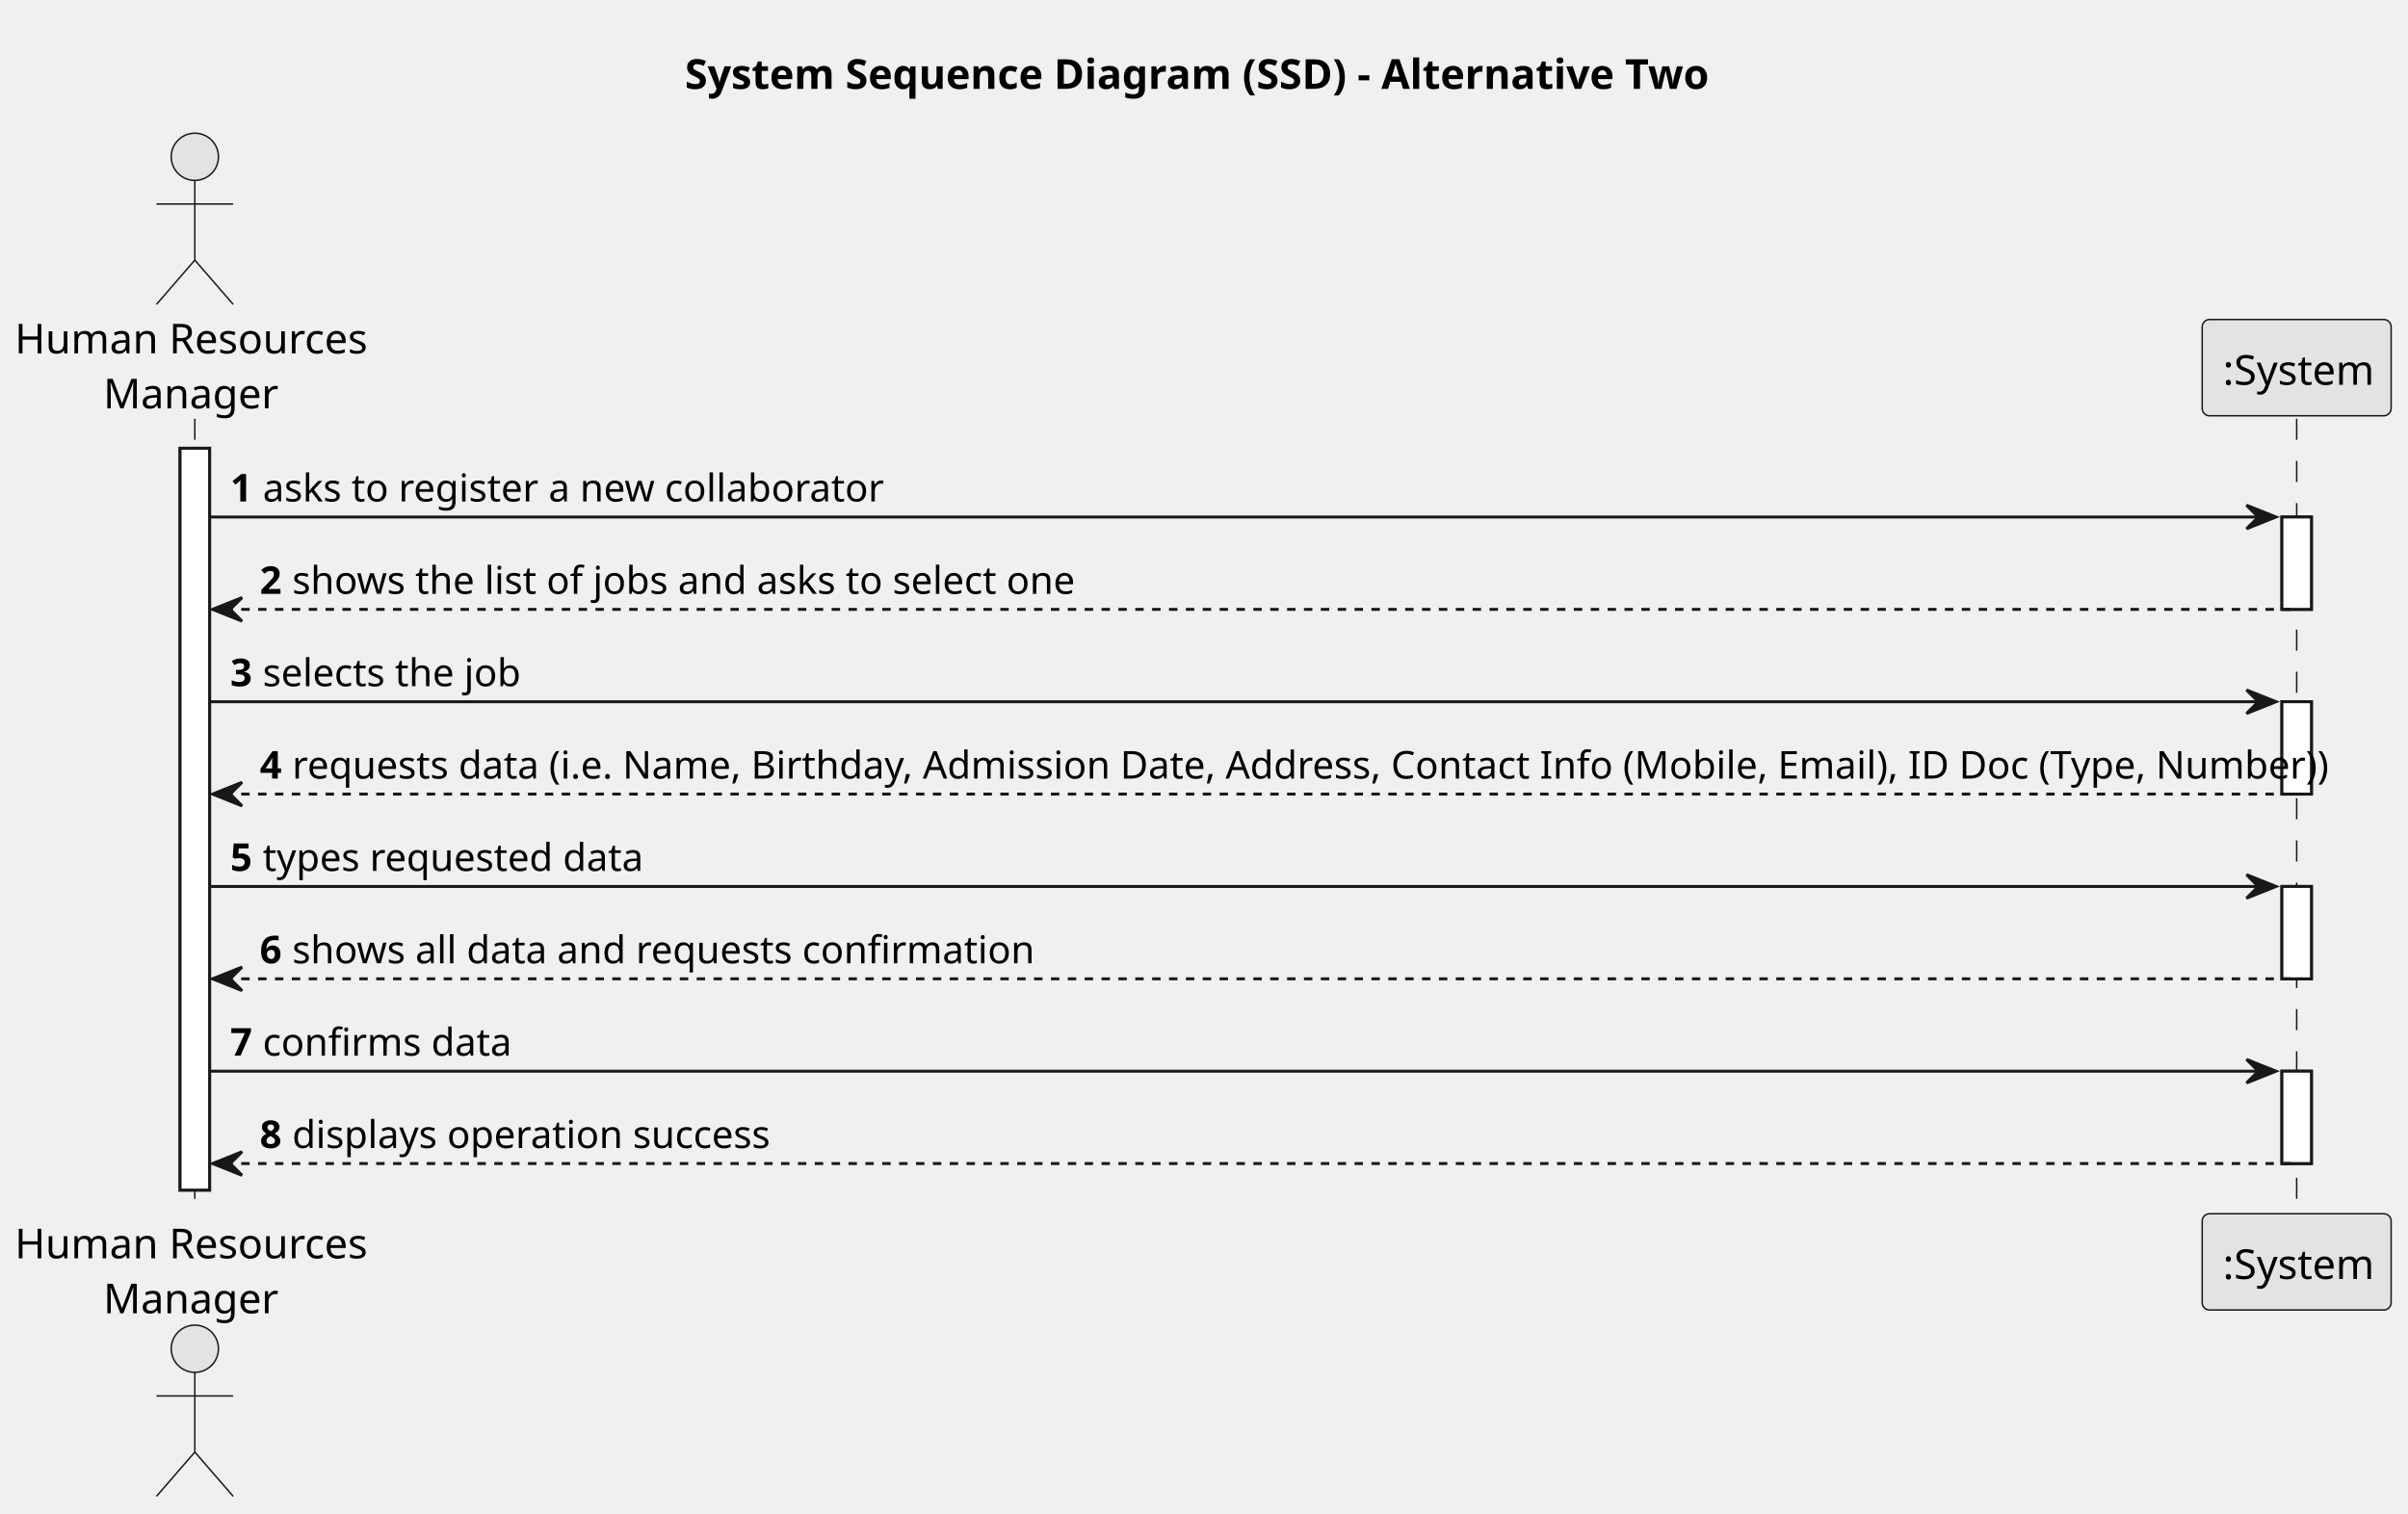
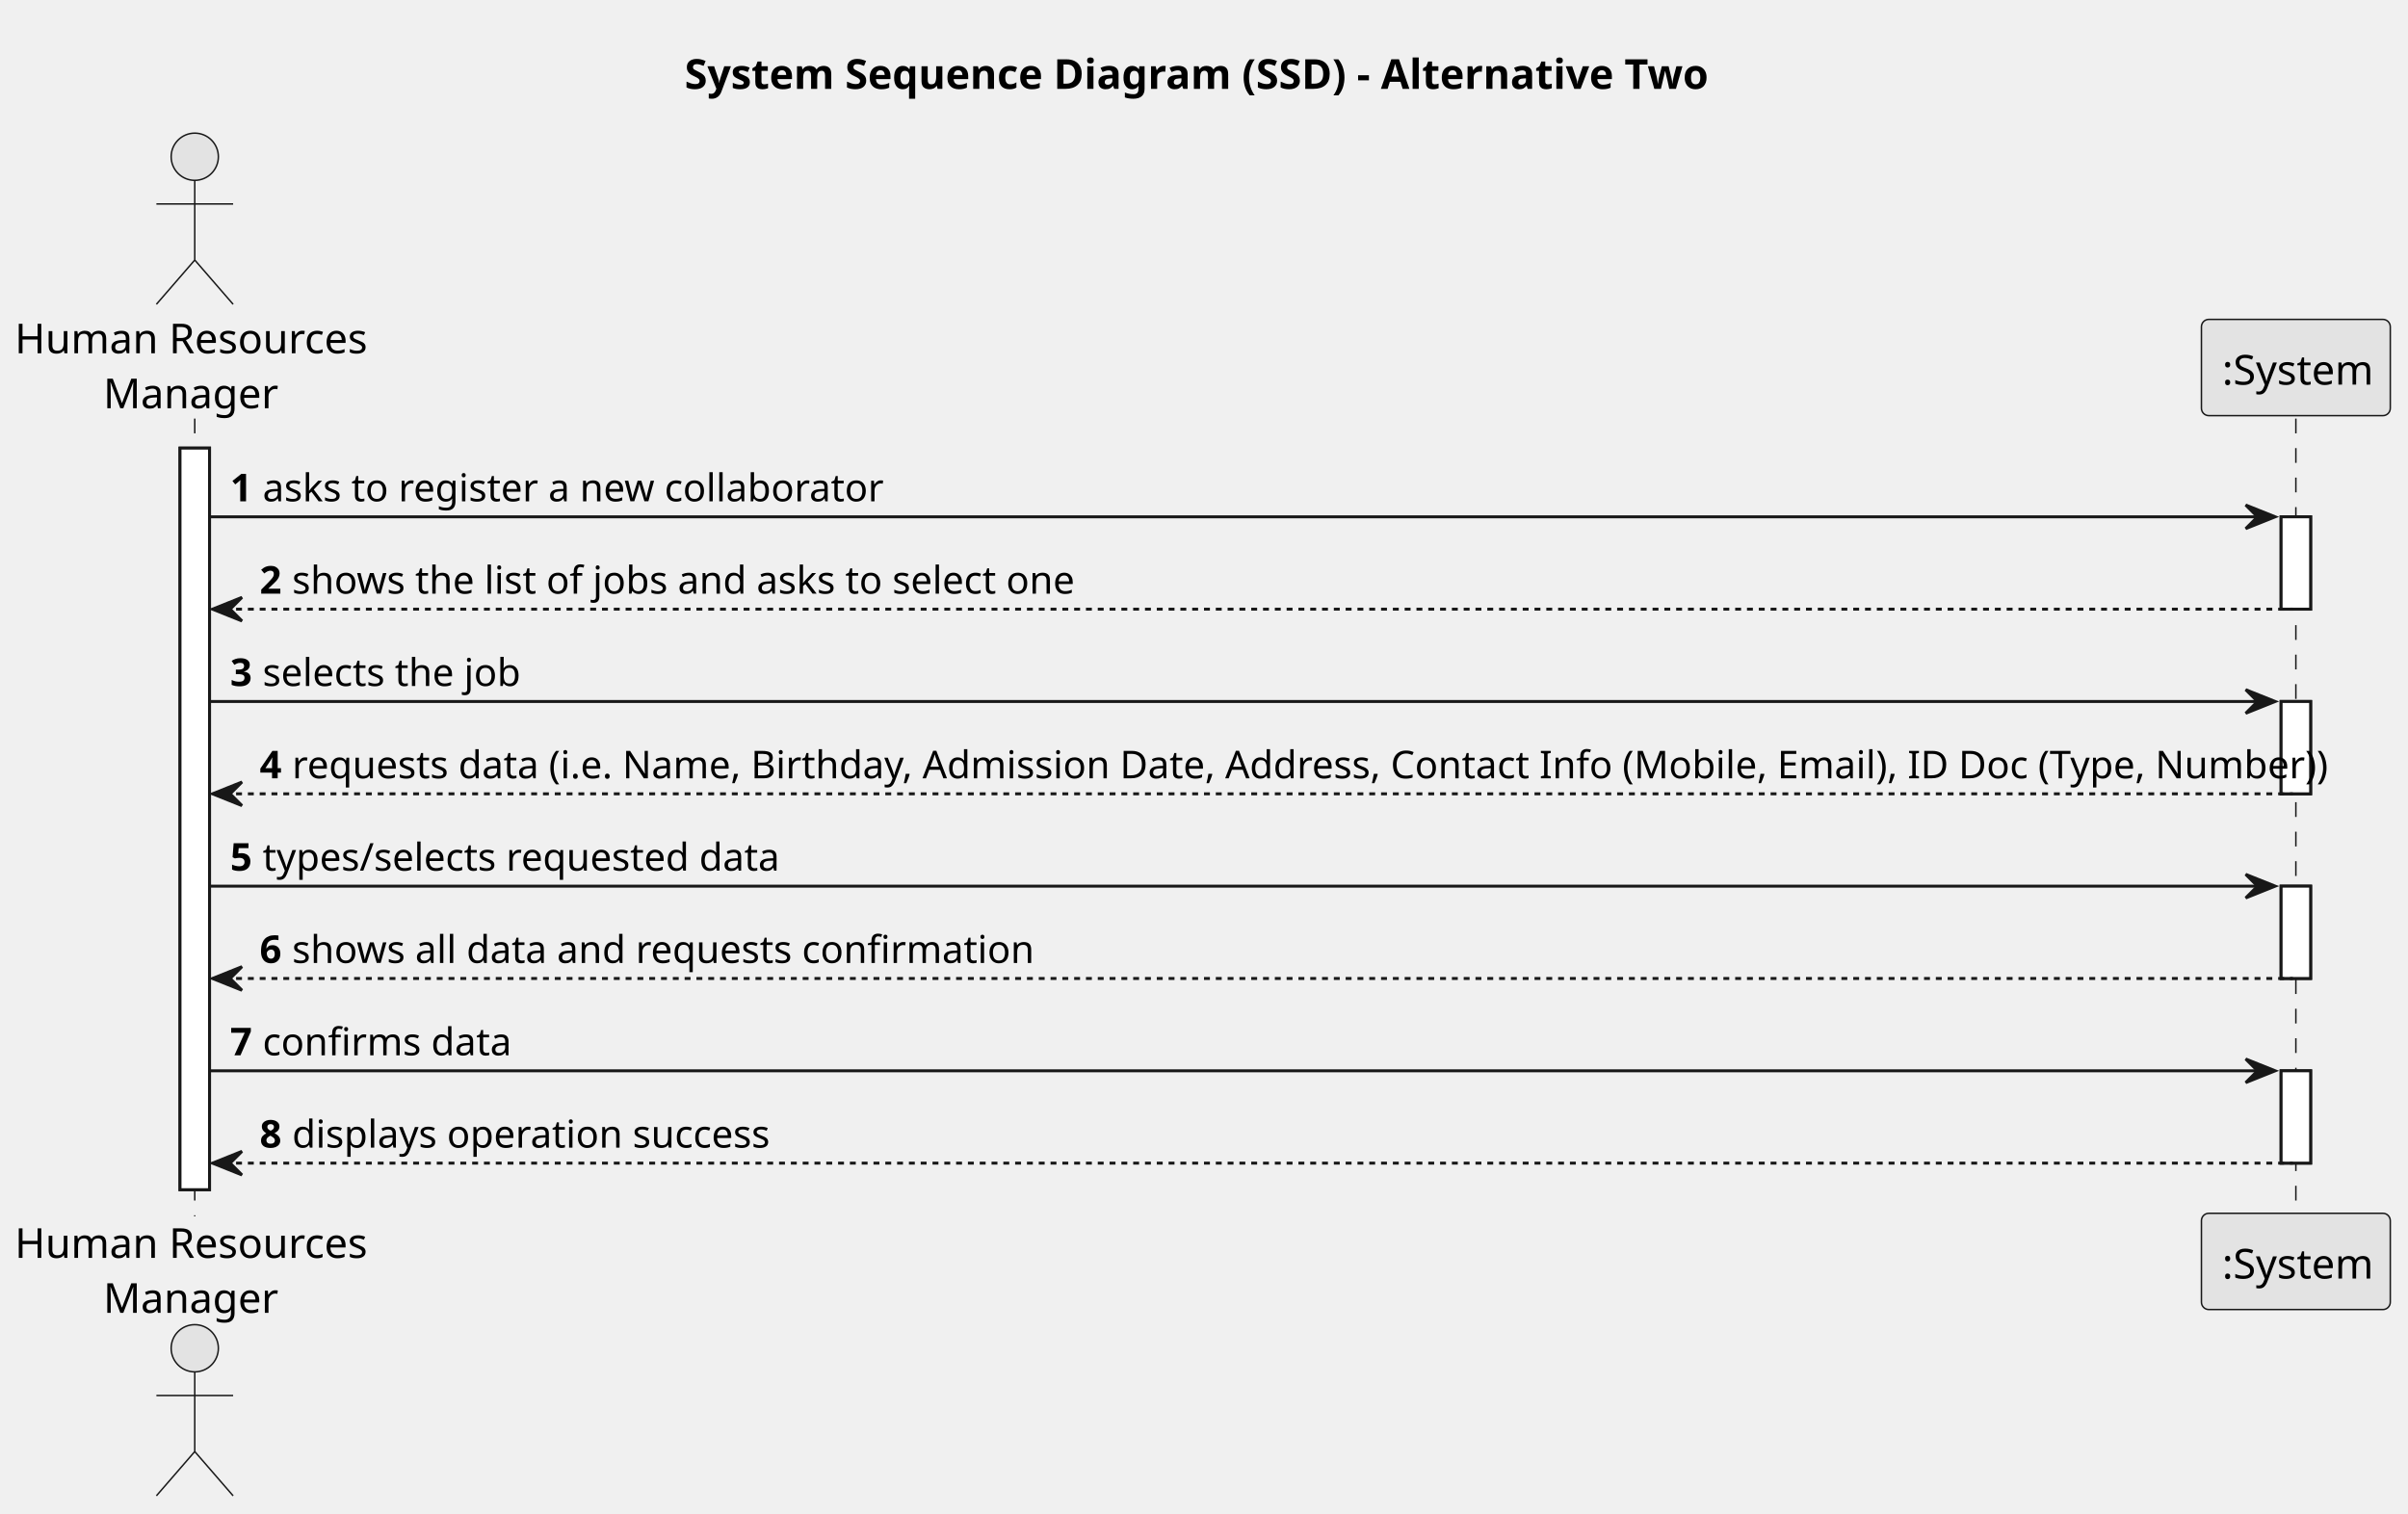
- <svg xmlns="http://www.w3.org/2000/svg" contentStyleType="text/css" height="359.1px" preserveAspectRatio="none" style="width:571px;height:359px;background:#FFFFFF;" version="1.1" viewBox="0 0 571 359" width="571.2px" zoomAndPan="magnify">
+ <svg xmlns="http://www.w3.org/2000/svg" contentStyleType="text/css" height="513px" preserveAspectRatio="none" style="width:816px;height:513px;background:#FFFFFF;" version="1.1" viewBox="0 0 816 513" width="816px" zoomAndPan="magnify">
  <defs />
  <g>
-     <text fill="#000000" font-family="sans-serif" font-size="9.8" font-weight="bold" lengthAdjust="spacing" textLength="245" x="162.4" y="21.075">System Sequence Diagram (SSD) - Alternative Two</text>
-     <rect fill="#FFFFFF" height="175.93" style="stroke:#181818;stroke-width:0.7;" width="7" x="42.7" y="106.304" />
-     <rect fill="#FFFFFF" height="21.904" style="stroke:#181818;stroke-width:0.7;" width="7" x="541.1" y="122.608" />
-     <rect fill="#FFFFFF" height="21.904" style="stroke:#181818;stroke-width:0.7;" width="7" x="541.1" y="166.415" />
-     <rect fill="#FFFFFF" height="21.904" style="stroke:#181818;stroke-width:0.7;" width="7" x="541.1" y="210.223" />
-     <rect fill="#FFFFFF" height="21.904" style="stroke:#181818;stroke-width:0.7;" width="7" x="541.1" y="254.03" />
-     <line style="stroke:#181818;stroke-width:0.35;stroke-dasharray:5.0,5.0;" x1="46.2" x2="46.2" y1="99.304" y2="288.534" />
-     <line style="stroke:#181818;stroke-width:0.35;stroke-dasharray:5.0,5.0;" x1="544.6" x2="544.6" y1="99.304" y2="288.534" />
-     <text fill="#000000" font-family="sans-serif" font-size="9.8" lengthAdjust="spacing" textLength="81.2" x="3.5" y="83.81">Human Resources</text>
-     <text fill="#000000" font-family="sans-serif" font-size="9.8" lengthAdjust="spacing" textLength="39.2" x="24.5" y="96.845">Manager</text>
-     <ellipse cx="46.2" cy="37.185" fill="#E3E3E3" rx="5.6" ry="5.6" style="stroke:#181818;stroke-width:0.35;" />
-     <path d="M46.2,42.785 L46.2,61.685 M37.1,48.385 L55.3,48.385 M46.2,61.685 L37.1,72.185 M46.2,61.685 L55.3,72.185 " fill="none" style="stroke:#181818;stroke-width:0.35;" />
-     <text fill="#000000" font-family="sans-serif" font-size="9.8" lengthAdjust="spacing" textLength="81.2" x="3.5" y="298.409">Human Resources</text>
-     <text fill="#000000" font-family="sans-serif" font-size="9.8" lengthAdjust="spacing" textLength="39.2" x="24.5" y="311.444">Manager</text>
-     <ellipse cx="46.2" cy="319.853" fill="#E3E3E3" rx="5.6" ry="5.6" style="stroke:#181818;stroke-width:0.35;" />
-     <path d="M46.2,325.454 L46.2,344.353 M37.1,331.053 L55.3,331.053 M46.2,344.353 L37.1,354.853 M46.2,344.353 L55.3,354.853 " fill="none" style="stroke:#181818;stroke-width:0.35;" />
-     <rect fill="#E3E3E3" height="22.835" rx="1.75" ry="1.75" style="stroke:#181818;stroke-width:0.35;" width="44.8" x="522.2" y="75.769" />
-     <text fill="#000000" font-family="sans-serif" font-size="9.8" lengthAdjust="spacing" textLength="35" x="527.1" y="91.245">:System</text>
-     <rect fill="#E3E3E3" height="22.835" rx="1.75" ry="1.75" style="stroke:#181818;stroke-width:0.35;" width="44.8" x="522.2" y="287.834" />
-     <text fill="#000000" font-family="sans-serif" font-size="9.8" lengthAdjust="spacing" textLength="35" x="527.1" y="303.309">:System</text>
-     <rect fill="#FFFFFF" height="175.93" style="stroke:#181818;stroke-width:0.7;" width="7" x="42.7" y="106.304" />
-     <rect fill="#FFFFFF" height="21.904" style="stroke:#181818;stroke-width:0.7;" width="7" x="541.1" y="122.608" />
-     <rect fill="#FFFFFF" height="21.904" style="stroke:#181818;stroke-width:0.7;" width="7" x="541.1" y="166.415" />
-     <rect fill="#FFFFFF" height="21.904" style="stroke:#181818;stroke-width:0.7;" width="7" x="541.1" y="210.223" />
-     <rect fill="#FFFFFF" height="21.904" style="stroke:#181818;stroke-width:0.7;" width="7" x="541.1" y="254.03" />
-     <polygon fill="#181818" points="532.7,119.808,539.7,122.608,532.7,125.408,535.5,122.608" style="stroke:#181818;stroke-width:0.7;" />
-     <line style="stroke:#181818;stroke-width:0.7;" x1="49.7" x2="536.9" y1="122.608" y2="122.608" />
-     <text fill="#000000" font-family="sans-serif" font-size="9.1" font-weight="bold" lengthAdjust="spacing" textLength="4.9" x="54.6" y="118.924">1</text>
-     <text fill="#000000" font-family="sans-serif" font-size="9.1" lengthAdjust="spacing" textLength="139.3" x="62.3" y="118.924">asks to register a new collaborator</text>
-     <polygon fill="#181818" points="57.4,141.712,50.4,144.512,57.4,147.312,54.6,144.512" style="stroke:#181818;stroke-width:0.7;" />
-     <line style="stroke:#181818;stroke-width:0.7;stroke-dasharray:2.0,2.0;" x1="53.2" x2="543.9" y1="144.512" y2="144.512" />
-     <text fill="#000000" font-family="sans-serif" font-size="9.1" font-weight="bold" lengthAdjust="spacing" textLength="4.9" x="61.6" y="140.828">2</text>
-     <text fill="#000000" font-family="sans-serif" font-size="9.1" lengthAdjust="spacing" textLength="180.6" x="69.3" y="140.828">shows the list of jobs and asks to select one</text>
-     <polygon fill="#181818" points="532.7,163.615,539.7,166.415,532.7,169.215,535.5,166.415" style="stroke:#181818;stroke-width:0.7;" />
-     <line style="stroke:#181818;stroke-width:0.7;" x1="49.7" x2="536.9" y1="166.415" y2="166.415" />
-     <text fill="#000000" font-family="sans-serif" font-size="9.1" font-weight="bold" lengthAdjust="spacing" textLength="4.9" x="54.6" y="162.732">3</text>
-     <text fill="#000000" font-family="sans-serif" font-size="9.1" lengthAdjust="spacing" textLength="59.5" x="62.3" y="162.732">selects the job</text>
-     <polygon fill="#181818" points="57.4,185.519,50.4,188.319,57.4,191.119,54.6,188.319" style="stroke:#181818;stroke-width:0.7;" />
-     <line style="stroke:#181818;stroke-width:0.7;stroke-dasharray:2.0,2.0;" x1="53.2" x2="543.9" y1="188.319" y2="188.319" />
-     <text fill="#000000" font-family="sans-serif" font-size="9.1" font-weight="bold" lengthAdjust="spacing" textLength="4.9" x="61.6" y="184.635">4</text>
-     <text fill="#000000" font-family="sans-serif" font-size="9.1" lengthAdjust="spacing" textLength="466.9" x="69.3" y="184.635">requests data (i.e. Name, Birthday, Admission Date, Address, Contact Info (Mobile, Email), ID Doc (Type, Number))</text>
-     <polygon fill="#181818" points="532.7,207.423,539.7,210.223,532.7,213.023,535.5,210.223" style="stroke:#181818;stroke-width:0.7;" />
-     <line style="stroke:#181818;stroke-width:0.7;" x1="49.7" x2="536.9" y1="210.223" y2="210.223" />
-     <text fill="#000000" font-family="sans-serif" font-size="9.1" font-weight="bold" lengthAdjust="spacing" textLength="4.9" x="54.6" y="206.539">5</text>
-     <text fill="#000000" font-family="sans-serif" font-size="9.1" lengthAdjust="spacing" textLength="85.4" x="62.3" y="206.539">types requested data</text>
-     <polygon fill="#181818" points="57.4,229.327,50.4,232.127,57.4,234.927,54.6,232.127" style="stroke:#181818;stroke-width:0.7;" />
-     <line style="stroke:#181818;stroke-width:0.7;stroke-dasharray:2.0,2.0;" x1="53.2" x2="543.9" y1="232.127" y2="232.127" />
-     <text fill="#000000" font-family="sans-serif" font-size="9.1" font-weight="bold" lengthAdjust="spacing" textLength="4.9" x="61.6" y="228.443">6</text>
-     <text fill="#000000" font-family="sans-serif" font-size="9.1" lengthAdjust="spacing" textLength="165.2" x="69.3" y="228.443">shows all data and requests confirmation</text>
-     <polygon fill="#181818" points="532.7,251.23,539.7,254.03,532.7,256.83,535.5,254.03" style="stroke:#181818;stroke-width:0.7;" />
-     <line style="stroke:#181818;stroke-width:0.7;" x1="49.7" x2="536.9" y1="254.03" y2="254.03" />
-     <text fill="#000000" font-family="sans-serif" font-size="9.1" font-weight="bold" lengthAdjust="spacing" textLength="4.9" x="54.6" y="250.346">7</text>
-     <text fill="#000000" font-family="sans-serif" font-size="9.1" lengthAdjust="spacing" textLength="54.6" x="62.3" y="250.346">confirms data</text>
-     <polygon fill="#181818" points="57.4,273.134,50.4,275.934,57.4,278.734,54.6,275.934" style="stroke:#181818;stroke-width:0.7;" />
-     <line style="stroke:#181818;stroke-width:0.7;stroke-dasharray:2.0,2.0;" x1="53.2" x2="543.9" y1="275.934" y2="275.934" />
-     <text fill="#000000" font-family="sans-serif" font-size="9.1" font-weight="bold" lengthAdjust="spacing" textLength="4.9" x="61.6" y="272.25">8</text>
-     <text fill="#000000" font-family="sans-serif" font-size="9.1" lengthAdjust="spacing" textLength="110.6" x="69.3" y="272.25">displays operation success</text>
+     <text fill="#000000" font-family="sans-serif" font-size="14" font-weight="bold" lengthAdjust="spacing" textLength="350" x="232" y="30.107">System Sequence Diagram (SSD) - Alternative Two</text>
+     <rect fill="#FFFFFF" height="251.328" style="stroke:#181818;stroke-width:1.0;" width="10" x="61" y="151.863" />
+     <rect fill="#FFFFFF" height="31.291" style="stroke:#181818;stroke-width:1.0;" width="10" x="773" y="175.154" />
+     <rect fill="#FFFFFF" height="31.291" style="stroke:#181818;stroke-width:1.0;" width="10" x="773" y="237.736" />
+     <rect fill="#FFFFFF" height="31.291" style="stroke:#181818;stroke-width:1.0;" width="10" x="773" y="300.318" />
+     <rect fill="#FFFFFF" height="31.291" style="stroke:#181818;stroke-width:1.0;" width="10" x="773" y="362.9" />
+     <line style="stroke:#181818;stroke-width:0.5;stroke-dasharray:5.0,5.0;" x1="66" x2="66" y1="141.863" y2="412.191" />
+     <line style="stroke:#181818;stroke-width:0.5;stroke-dasharray:5.0,5.0;" x1="778" x2="778" y1="141.863" y2="412.191" />
+     <text fill="#000000" font-family="sans-serif" font-size="14" lengthAdjust="spacing" textLength="116" x="5" y="119.728">Human Resources</text>
+     <text fill="#000000" font-family="sans-serif" font-size="14" lengthAdjust="spacing" textLength="56" x="35" y="138.35">Manager</text>
+     <ellipse cx="66" cy="53.121" fill="#E3E3E3" rx="8" ry="8" style="stroke:#181818;stroke-width:0.5;" />
+     <path d="M66,61.121 L66,88.121 M53,69.121 L79,69.121 M66,88.121 L53,103.121 M66,88.121 L79,103.121 " fill="none" style="stroke:#181818;stroke-width:0.5;" />
+     <text fill="#000000" font-family="sans-serif" font-size="14" lengthAdjust="spacing" textLength="116" x="5" y="426.299">Human Resources</text>
+     <text fill="#000000" font-family="sans-serif" font-size="14" lengthAdjust="spacing" textLength="56" x="35" y="444.92">Manager</text>
+     <ellipse cx="66" cy="456.934" fill="#E3E3E3" rx="8" ry="8" style="stroke:#181818;stroke-width:0.5;" />
+     <path d="M66,464.934 L66,491.934 M53,472.934 L79,472.934 M66,491.934 L53,506.934 M66,491.934 L79,506.934 " fill="none" style="stroke:#181818;stroke-width:0.5;" />
+     <rect fill="#E3E3E3" height="32.621" rx="2.5" ry="2.5" style="stroke:#181818;stroke-width:0.5;" width="64" x="746" y="108.242" />
+     <text fill="#000000" font-family="sans-serif" font-size="14" lengthAdjust="spacing" textLength="50" x="753" y="130.35">:System</text>
+     <rect fill="#E3E3E3" height="32.621" rx="2.5" ry="2.5" style="stroke:#181818;stroke-width:0.5;" width="64" x="746" y="411.191" />
+     <text fill="#000000" font-family="sans-serif" font-size="14" lengthAdjust="spacing" textLength="50" x="753" y="433.299">:System</text>
+     <rect fill="#FFFFFF" height="251.328" style="stroke:#181818;stroke-width:1.0;" width="10" x="61" y="151.863" />
+     <rect fill="#FFFFFF" height="31.291" style="stroke:#181818;stroke-width:1.0;" width="10" x="773" y="175.154" />
+     <rect fill="#FFFFFF" height="31.291" style="stroke:#181818;stroke-width:1.0;" width="10" x="773" y="237.736" />
+     <rect fill="#FFFFFF" height="31.291" style="stroke:#181818;stroke-width:1.0;" width="10" x="773" y="300.318" />
+     <rect fill="#FFFFFF" height="31.291" style="stroke:#181818;stroke-width:1.0;" width="10" x="773" y="362.9" />
+     <polygon fill="#181818" points="761,171.154,771,175.154,761,179.154,765,175.154" style="stroke:#181818;stroke-width:1.0;" />
+     <line style="stroke:#181818;stroke-width:1.0;" x1="71" x2="767" y1="175.154" y2="175.154" />
+     <text fill="#000000" font-family="sans-serif" font-size="13" font-weight="bold" lengthAdjust="spacing" textLength="7" x="78" y="169.892">1</text>
+     <text fill="#000000" font-family="sans-serif" font-size="13" lengthAdjust="spacing" textLength="199" x="89" y="169.892">asks to register a new collaborator</text>
+     <polygon fill="#181818" points="82,202.445,72,206.445,82,210.445,78,206.445" style="stroke:#181818;stroke-width:1.0;" />
+     <line style="stroke:#181818;stroke-width:1.0;stroke-dasharray:2.0,2.0;" x1="76" x2="777" y1="206.445" y2="206.445" />
+     <text fill="#000000" font-family="sans-serif" font-size="13" font-weight="bold" lengthAdjust="spacing" textLength="7" x="88" y="201.183">2</text>
+     <text fill="#000000" font-family="sans-serif" font-size="13" lengthAdjust="spacing" textLength="258" x="99" y="201.183">shows the list of jobs and asks to select one</text>
+     <polygon fill="#181818" points="761,233.736,771,237.736,761,241.736,765,237.736" style="stroke:#181818;stroke-width:1.0;" />
+     <line style="stroke:#181818;stroke-width:1.0;" x1="71" x2="767" y1="237.736" y2="237.736" />
+     <text fill="#000000" font-family="sans-serif" font-size="13" font-weight="bold" lengthAdjust="spacing" textLength="7" x="78" y="232.474">3</text>
+     <text fill="#000000" font-family="sans-serif" font-size="13" lengthAdjust="spacing" textLength="85" x="89" y="232.474">selects the job</text>
+     <polygon fill="#181818" points="82,265.027,72,269.027,82,273.027,78,269.027" style="stroke:#181818;stroke-width:1.0;" />
+     <line style="stroke:#181818;stroke-width:1.0;stroke-dasharray:2.0,2.0;" x1="76" x2="777" y1="269.027" y2="269.027" />
+     <text fill="#000000" font-family="sans-serif" font-size="13" font-weight="bold" lengthAdjust="spacing" textLength="7" x="88" y="263.765">4</text>
+     <text fill="#000000" font-family="sans-serif" font-size="13" lengthAdjust="spacing" textLength="667" x="99" y="263.765">requests data (i.e. Name, Birthday, Admission Date, Address, Contact Info (Mobile, Email), ID Doc (Type, Number))</text>
+     <polygon fill="#181818" points="761,296.318,771,300.318,761,304.318,765,300.318" style="stroke:#181818;stroke-width:1.0;" />
+     <line style="stroke:#181818;stroke-width:1.0;" x1="71" x2="767" y1="300.318" y2="300.318" />
+     <text fill="#000000" font-family="sans-serif" font-size="13" font-weight="bold" lengthAdjust="spacing" textLength="7" x="78" y="295.056">5</text>
+     <text fill="#000000" font-family="sans-serif" font-size="13" lengthAdjust="spacing" textLength="168" x="89" y="295.056">types/selects requested data</text>
+     <polygon fill="#181818" points="82,327.609,72,331.609,82,335.609,78,331.609" style="stroke:#181818;stroke-width:1.0;" />
+     <line style="stroke:#181818;stroke-width:1.0;stroke-dasharray:2.0,2.0;" x1="76" x2="777" y1="331.609" y2="331.609" />
+     <text fill="#000000" font-family="sans-serif" font-size="13" font-weight="bold" lengthAdjust="spacing" textLength="7" x="88" y="326.347">6</text>
+     <text fill="#000000" font-family="sans-serif" font-size="13" lengthAdjust="spacing" textLength="236" x="99" y="326.347">shows all data and requests confirmation</text>
+     <polygon fill="#181818" points="761,358.9,771,362.9,761,366.9,765,362.9" style="stroke:#181818;stroke-width:1.0;" />
+     <line style="stroke:#181818;stroke-width:1.0;" x1="71" x2="767" y1="362.9" y2="362.9" />
+     <text fill="#000000" font-family="sans-serif" font-size="13" font-weight="bold" lengthAdjust="spacing" textLength="7" x="78" y="357.638">7</text>
+     <text fill="#000000" font-family="sans-serif" font-size="13" lengthAdjust="spacing" textLength="78" x="89" y="357.638">confirms data</text>
+     <polygon fill="#181818" points="82,390.191,72,394.191,82,398.191,78,394.191" style="stroke:#181818;stroke-width:1.0;" />
+     <line style="stroke:#181818;stroke-width:1.0;stroke-dasharray:2.0,2.0;" x1="76" x2="777" y1="394.191" y2="394.191" />
+     <text fill="#000000" font-family="sans-serif" font-size="13" font-weight="bold" lengthAdjust="spacing" textLength="7" x="88" y="388.929">8</text>
+     <text fill="#000000" font-family="sans-serif" font-size="13" lengthAdjust="spacing" textLength="158" x="99" y="388.929">displays operation success</text>
  </g>
</svg>
